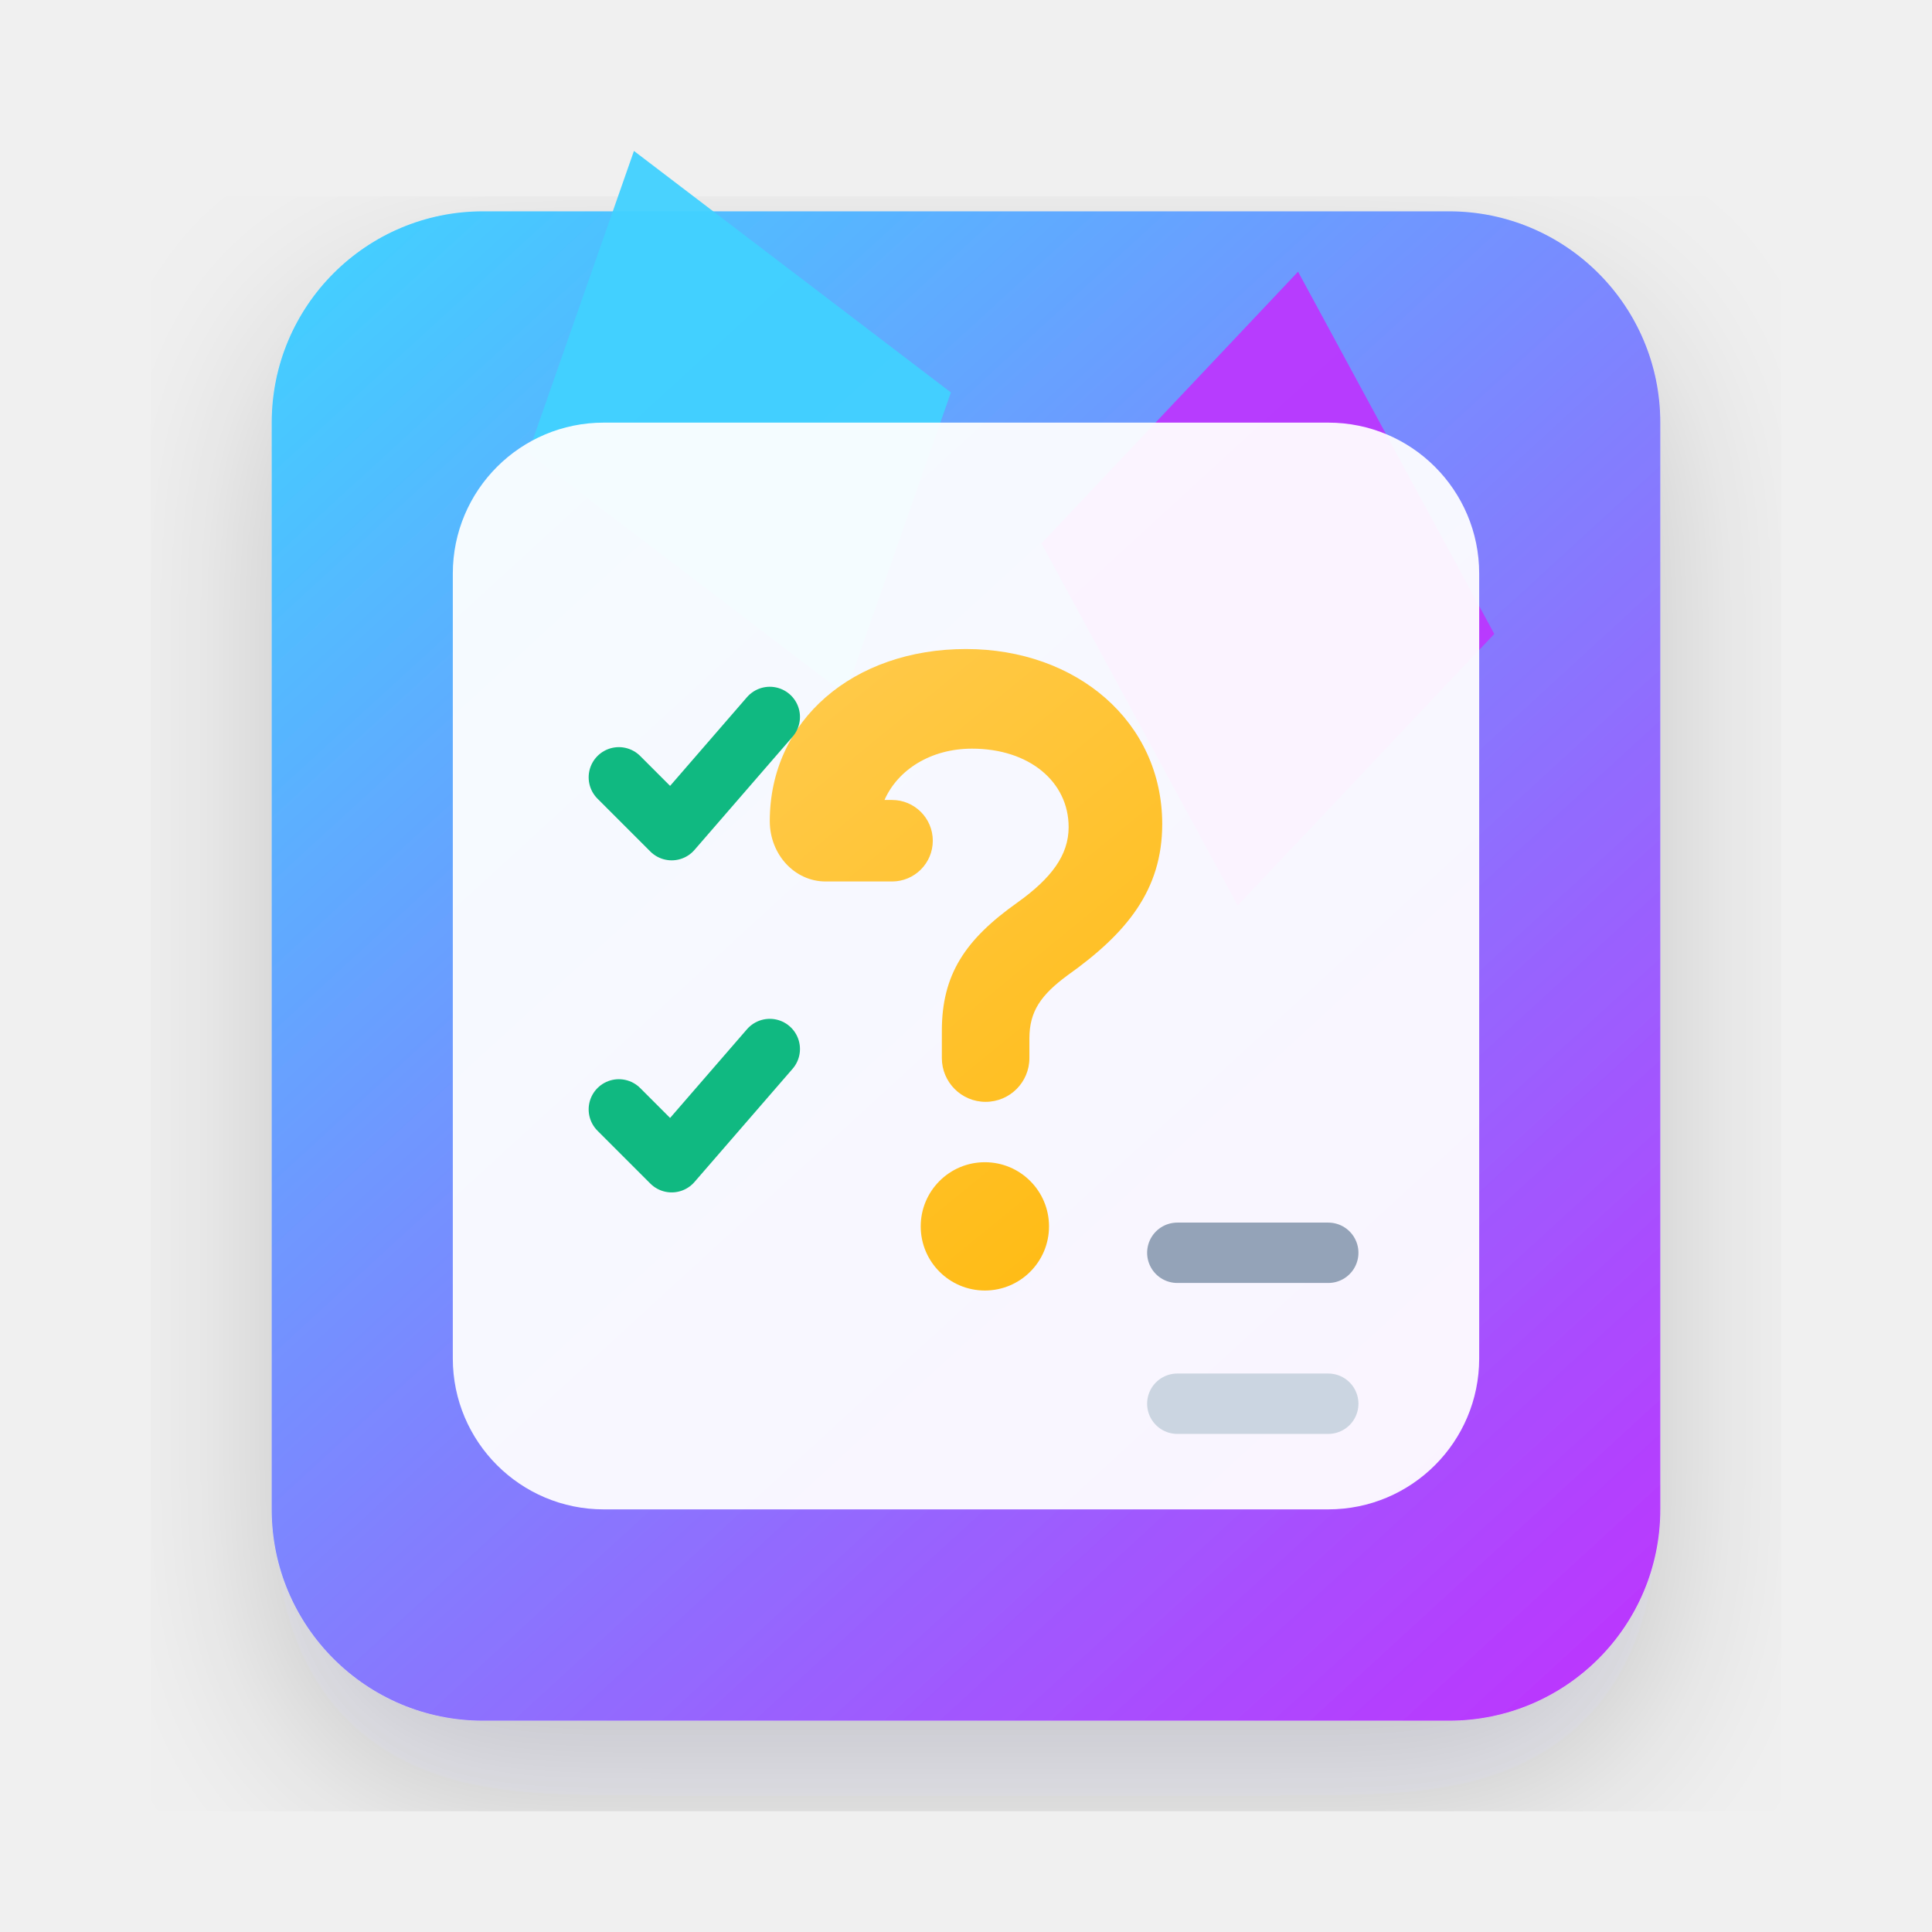
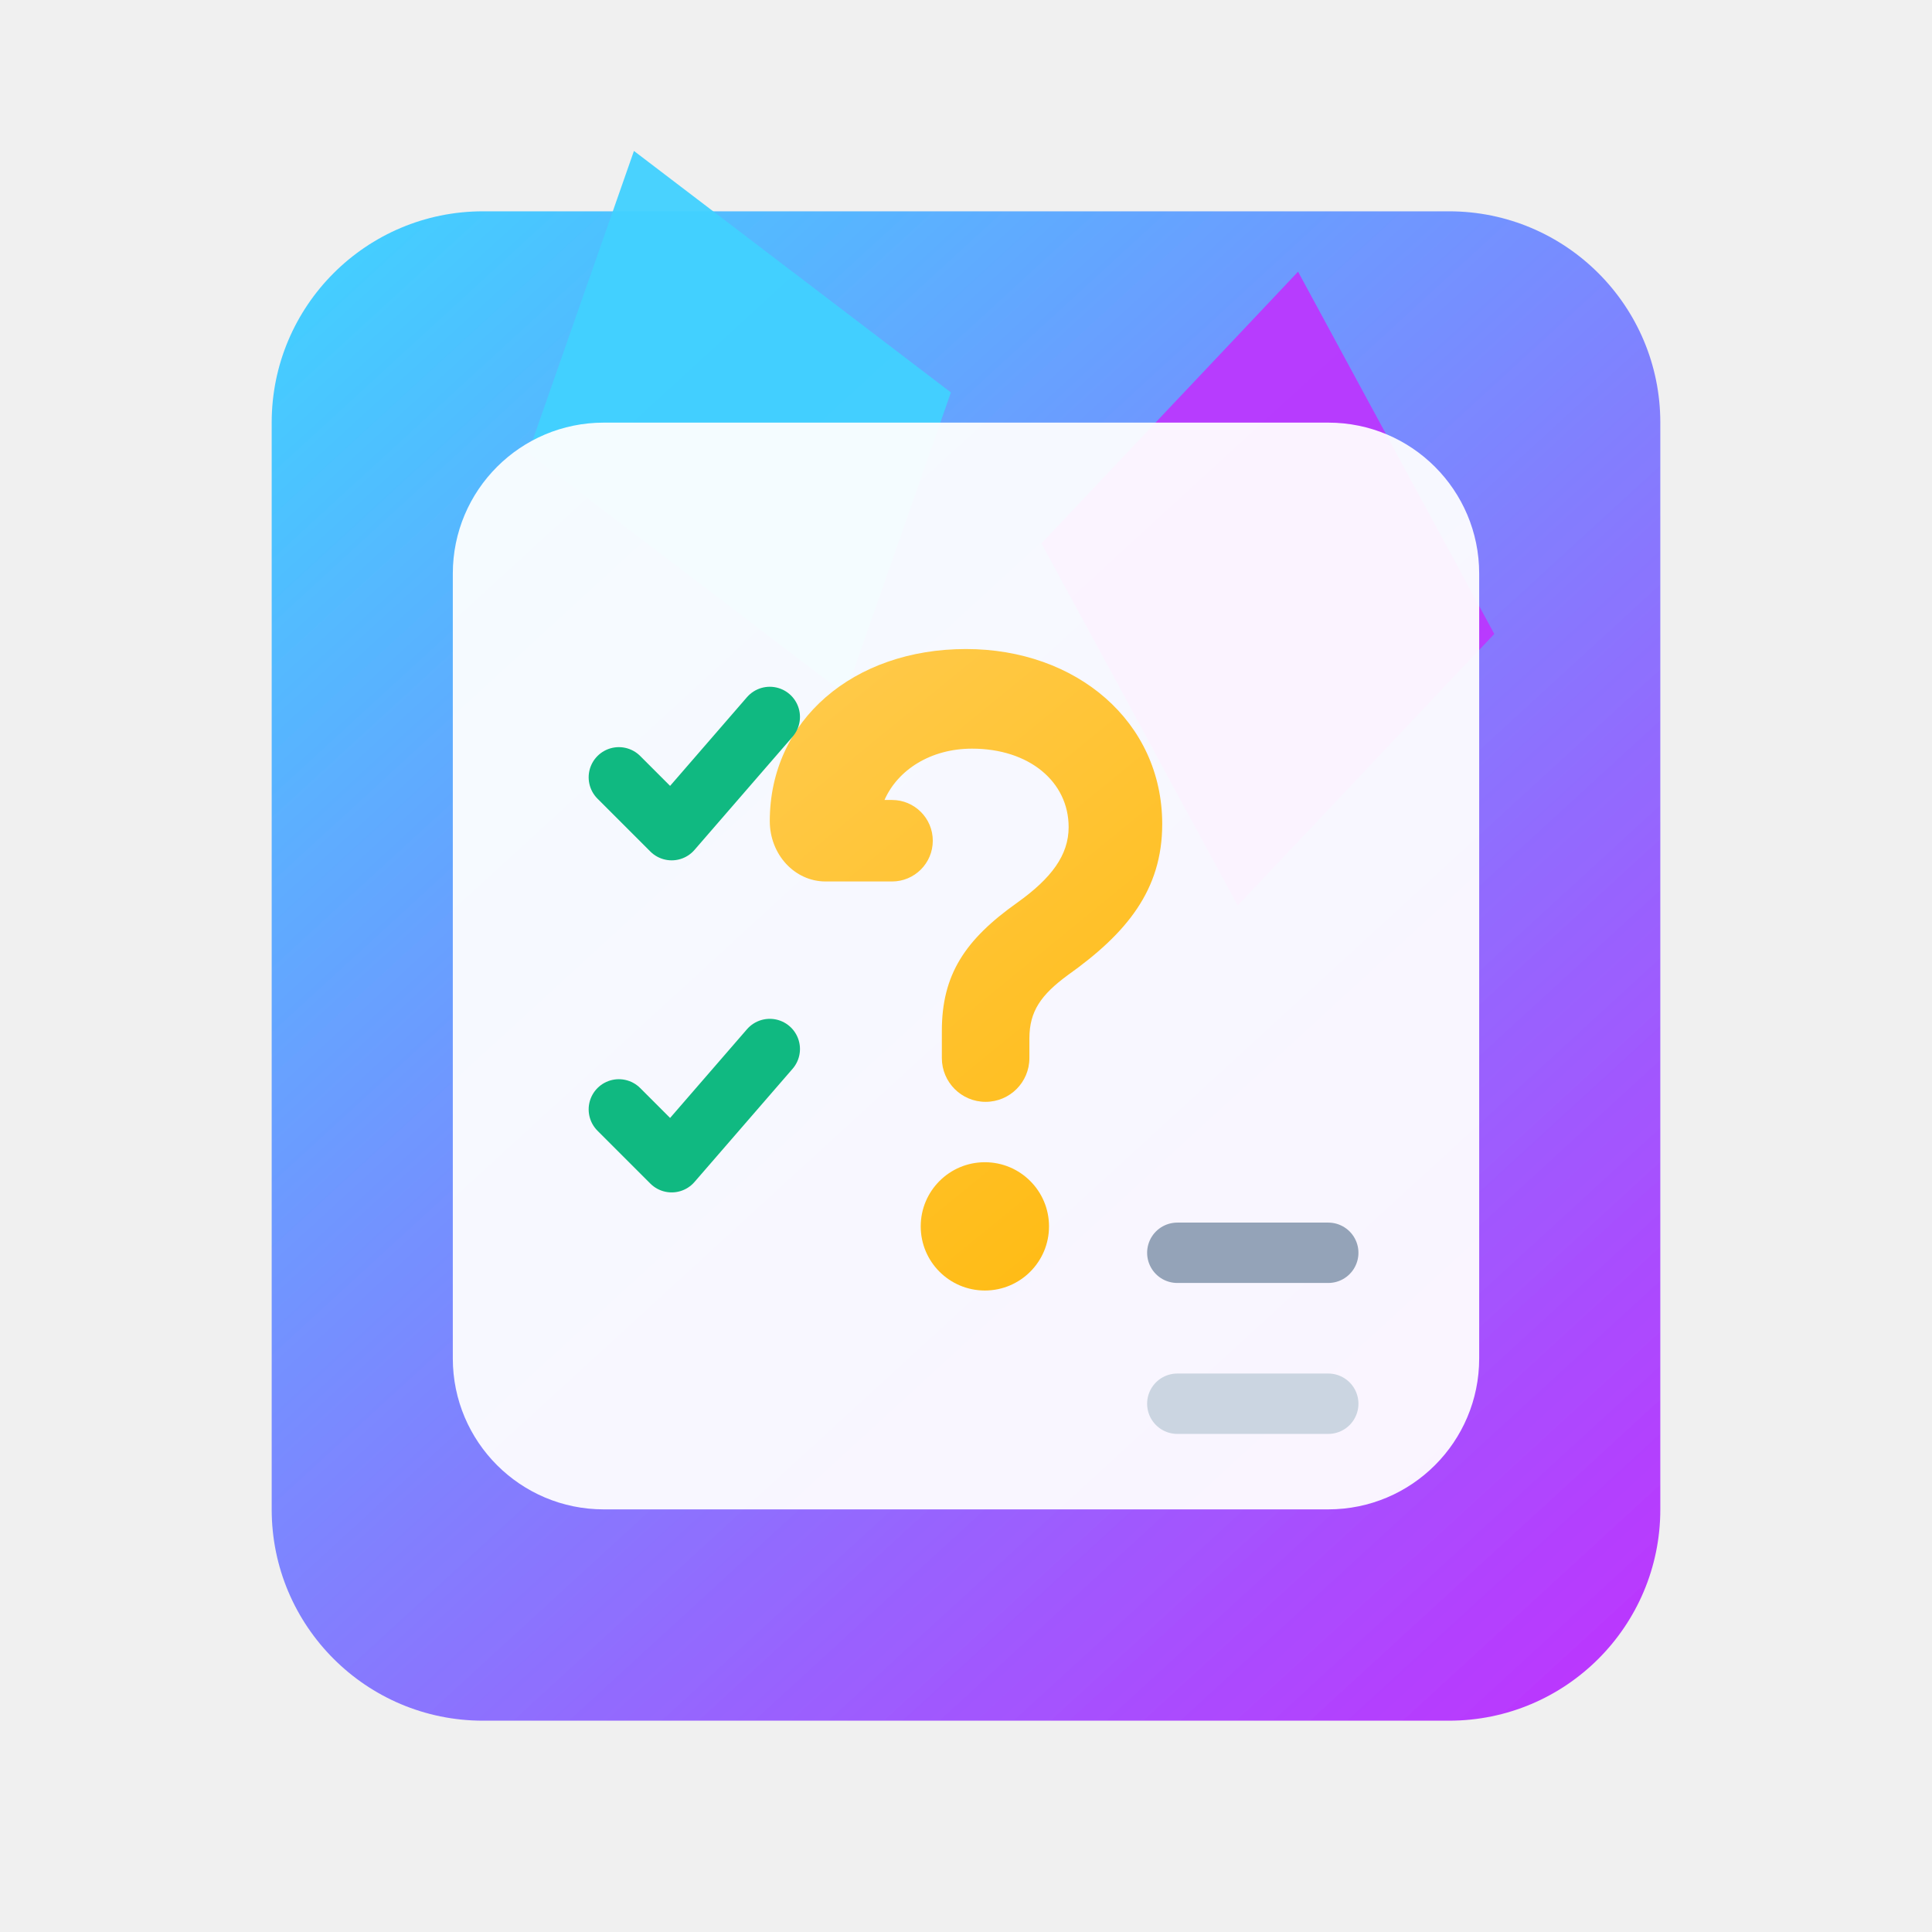
<svg xmlns="http://www.w3.org/2000/svg" width="256" height="256" viewBox="0 0 256 256" fill="none" role="img" aria-labelledby="title desc">
  <defs>
    <linearGradient id="bg" x1="40" y1="32" x2="216" y2="224" gradientUnits="userSpaceOnUse">
      <stop offset="0" stop-color="#41D1FF" />
      <stop offset="1" stop-color="#BD34FE" />
    </linearGradient>
    <linearGradient id="accent" x1="78" y1="56" x2="176" y2="176" gradientUnits="userSpaceOnUse">
      <stop offset="0" stop-color="#FFD166" />
      <stop offset="1" stop-color="#FFB703" />
    </linearGradient>
    <filter id="shadow" x="20" y="16" width="216" height="224" filterUnits="userSpaceOnUse" color-interpolation-filters="sRGB">
-       <feDropShadow dx="0" dy="10" stdDeviation="12" flood-color="#0F172A" flood-opacity="0.18" />
+       <feDropShadow dx="0" dy="10" stdDeviation="12" flood-color="#0F172A" flood-opacity="0.0" />
    </filter>
  </defs>
  <g filter="url(#shadow)">
    <rect x="36" y="28" width="184" height="200" rx="28" fill="url(#bg)" />
  </g>
  <path d="M84 20L126 52L112 92L70 60L84 20Z" fill="#41D1FF" opacity="0.95" />
  <path d="M172 36L198 84L164 120L138 72L172 36Z" fill="#BD34FE" opacity="0.92" />
  <rect x="60" y="56" width="136" height="144" rx="20" fill="white" fill-opacity="0.94" />
  <path d="M128 86C113.088 86 102 95.432 102 108.8C102 113.218 105.29 116.8 109.4 116.8H118.2C121.182 116.8 123.6 114.382 123.6 111.4C123.6 108.418 121.182 106 118.2 106H117.2C118.967 101.996 123.331 99.2 128.8 99.2C136.357 99.2 141.6 103.57 141.6 109.6C141.6 113.335 139.282 116.395 134.8 119.6C127.865 124.513 124.8 129.147 124.8 136.6V140.2C124.8 143.403 127.397 146 130.6 146C133.803 146 136.4 143.403 136.4 140.2V137.6C136.4 133.999 137.938 131.818 141.5 129.2C149.276 123.664 154 117.937 154 109.2C154 95.615 142.632 86 128 86Z" fill="url(#accent)" />
  <circle cx="130.5" cy="162.5" r="8.5" fill="url(#accent)" />
  <path d="M82 103L89 110L102 95" stroke="#10B981" stroke-width="8" stroke-linecap="round" stroke-linejoin="round" />
  <path d="M82 147L89 154L102 139" stroke="#10B981" stroke-width="8" stroke-linecap="round" stroke-linejoin="round" />
  <path d="M156 166H176" stroke="#94A3B8" stroke-width="8" stroke-linecap="round" />
  <path d="M156 186H176" stroke="#CBD5E1" stroke-width="8" stroke-linecap="round" />
</svg>
